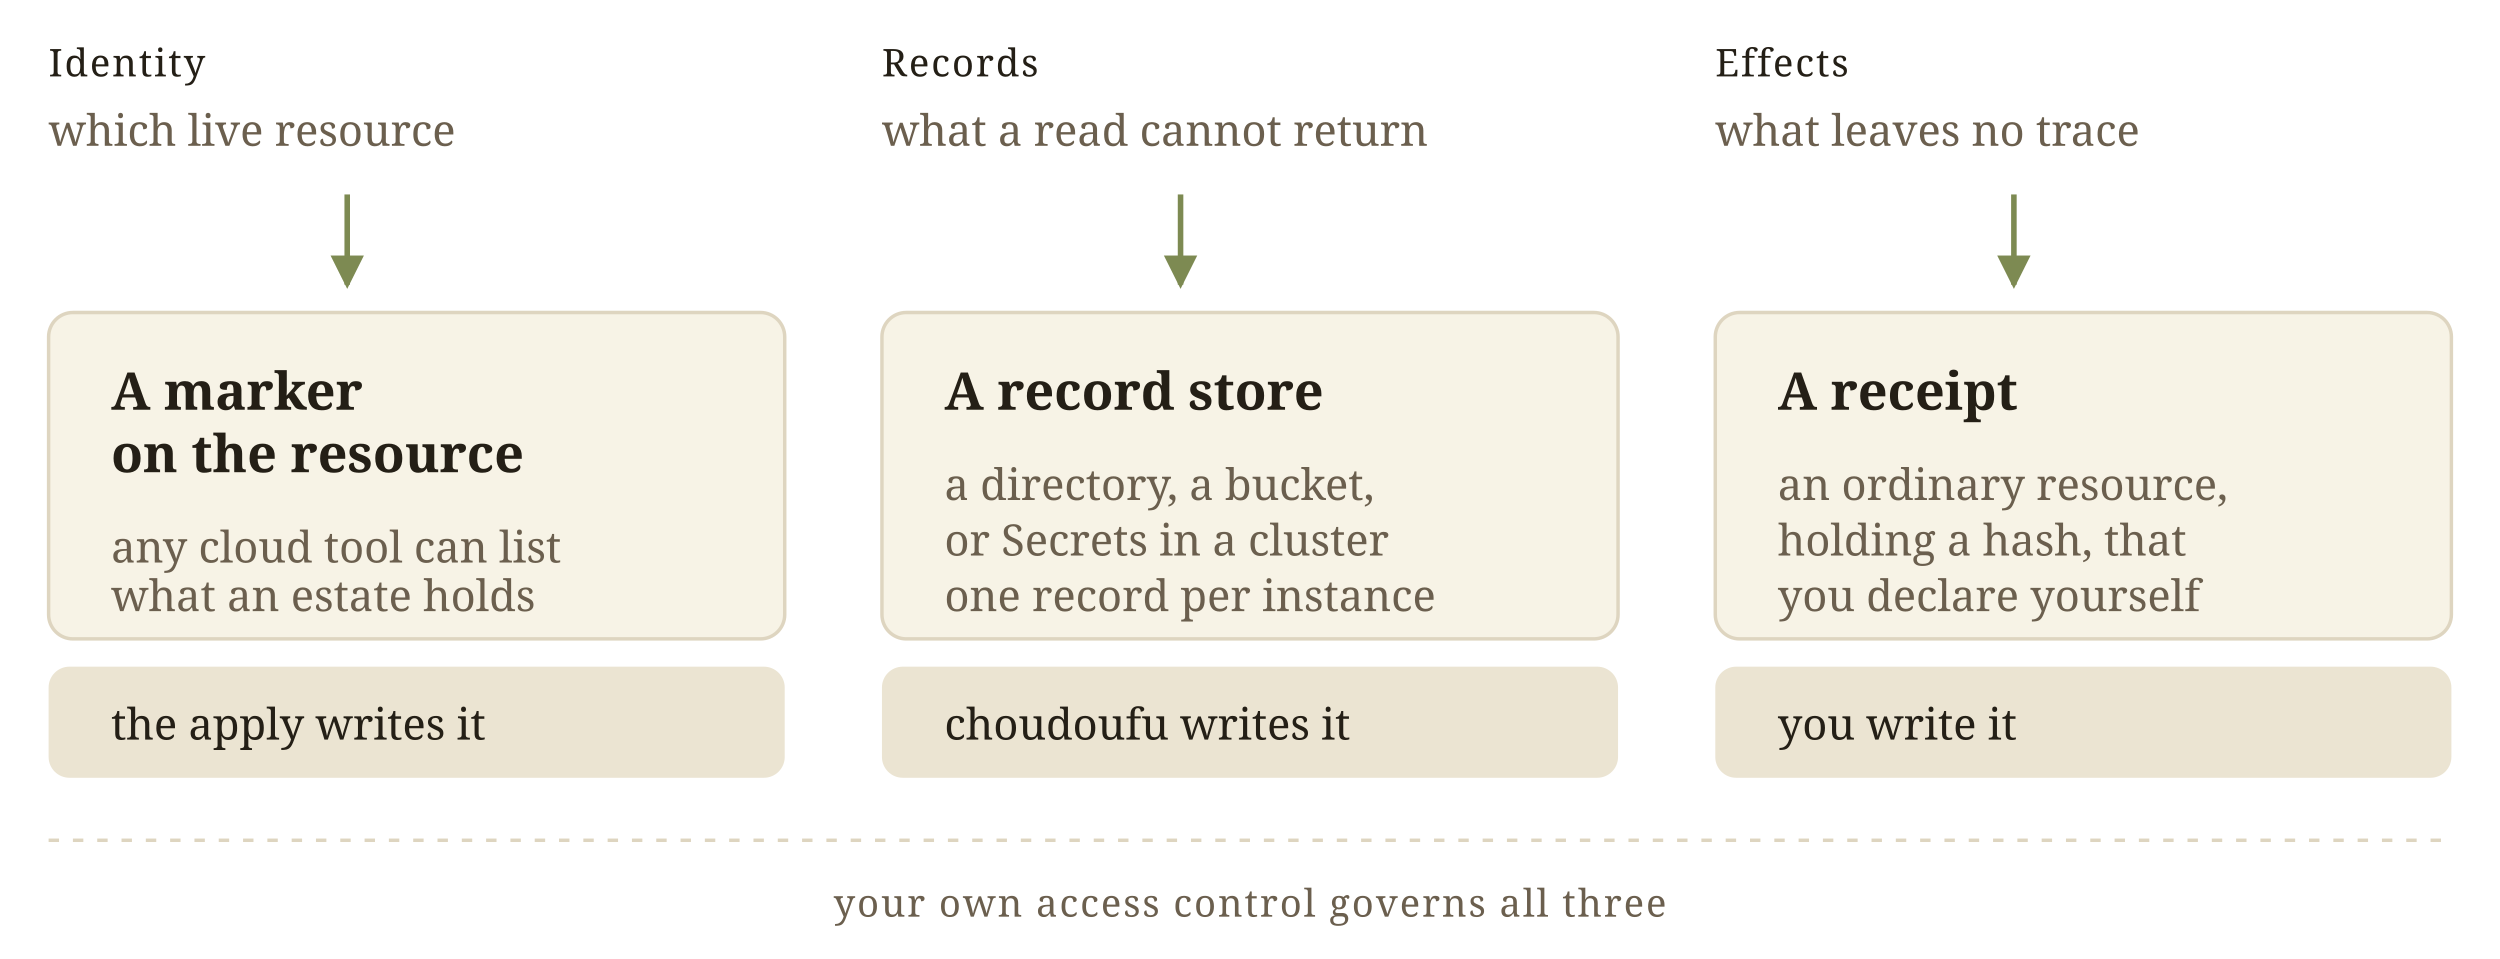
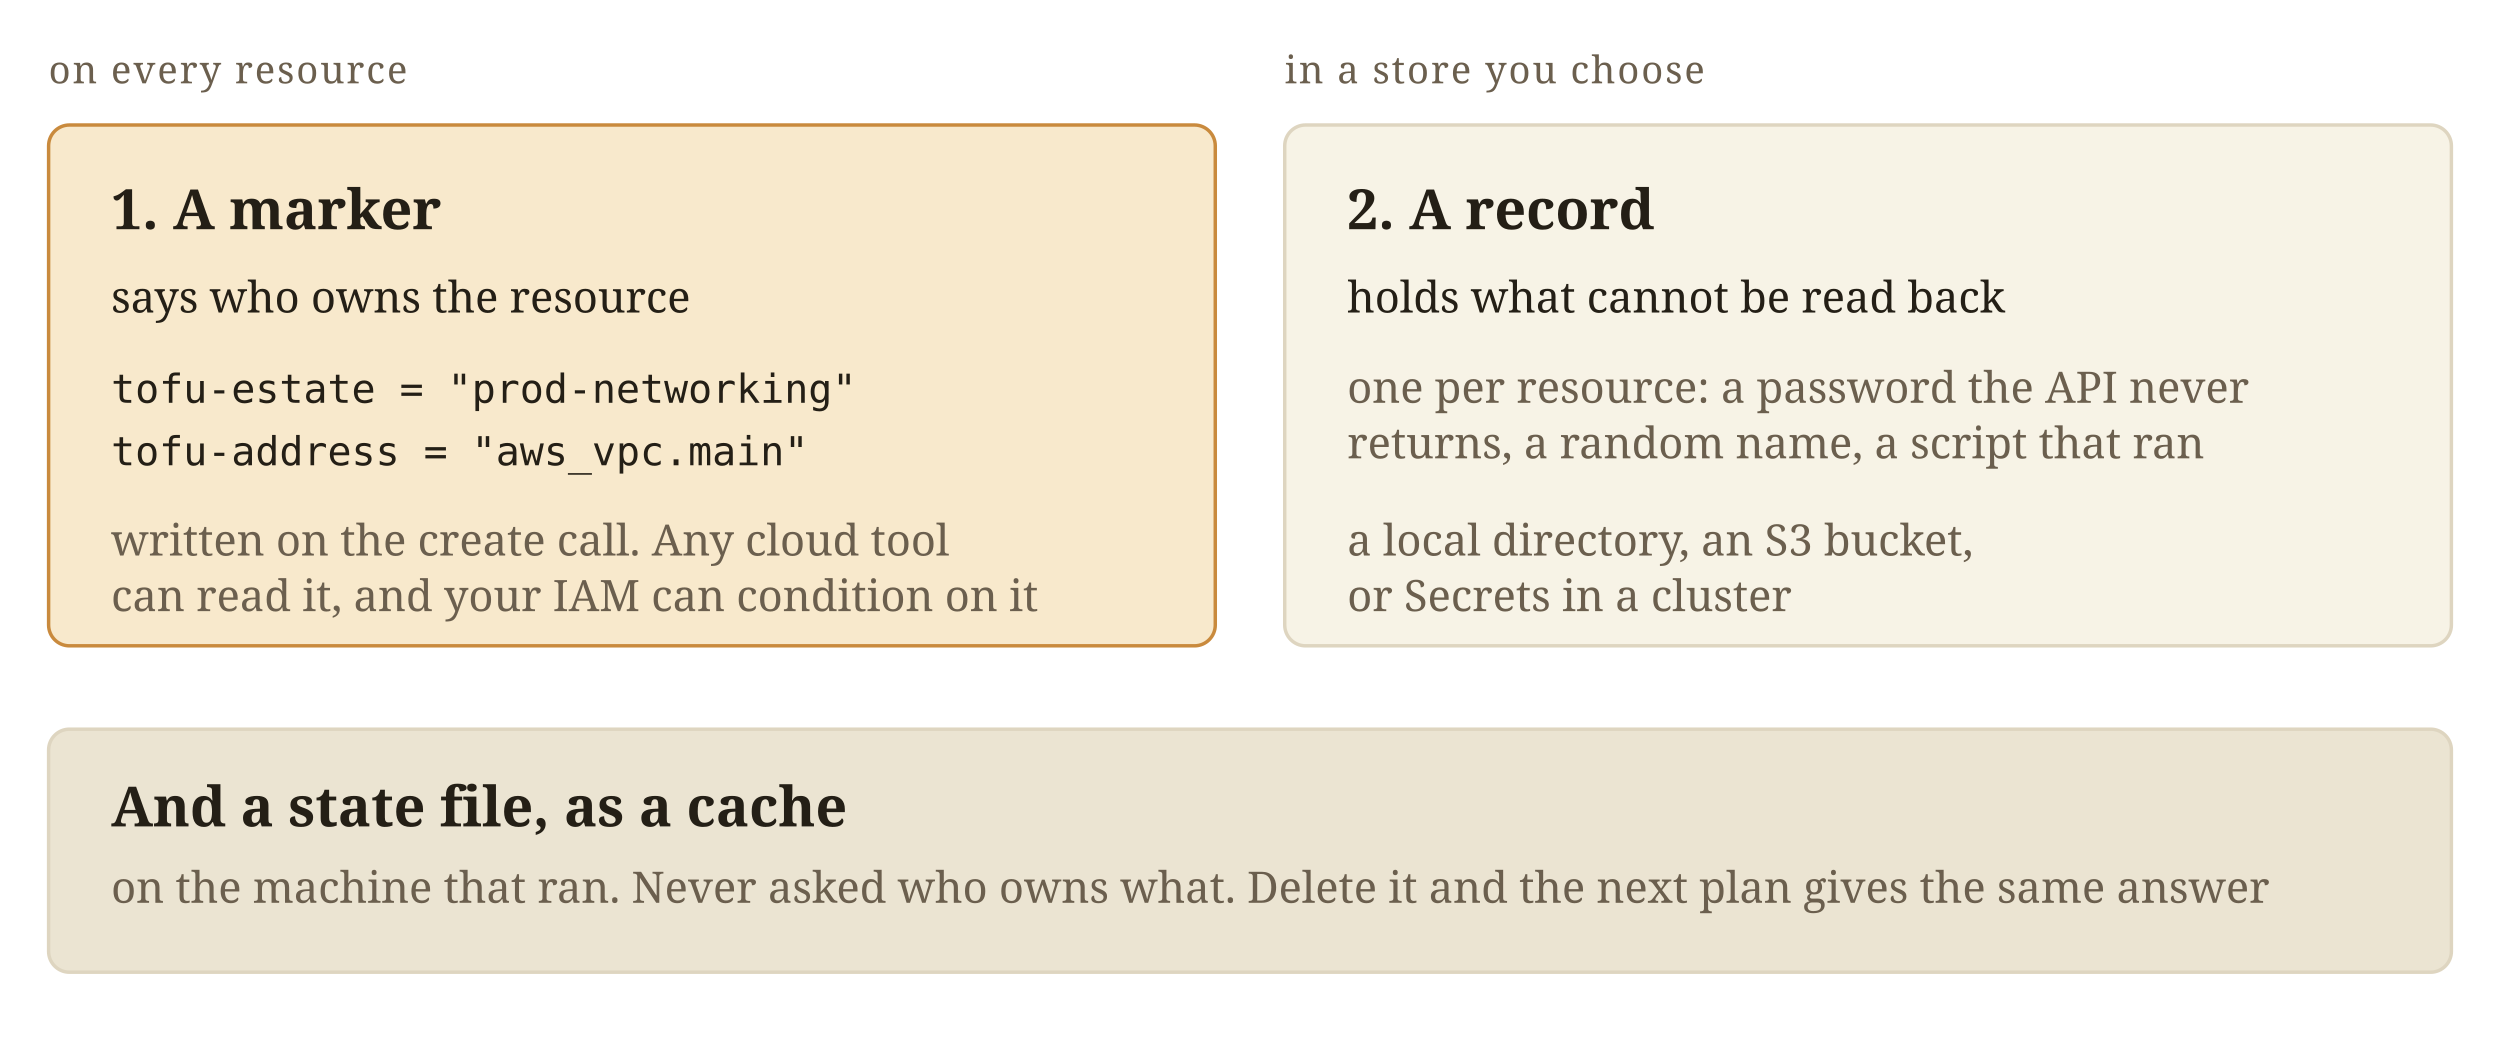
- <svg xmlns="http://www.w3.org/2000/svg" viewBox="0 0 720 276" width="720" height="276" role="img" aria-labelledby="p-title p-desc">
+ <svg xmlns="http://www.w3.org/2000/svg" viewBox="0 0 720 300" width="720" height="300" role="img" aria-labelledby="p-title p-desc">
  <style>
    .ink   { fill: #241f16; }
    .muted { fill: #6b5f4e; }
    .card  { fill: #f7f3e6; }
    .dim   { fill: #ebe4d2; }
    .rule  { stroke: #ded5c0; }
-     .olive { stroke: #7d8a52; }
+     .brass { stroke: #c98a3d; fill: #f8e9cc; }
    text   { font-family: Georgia, "Iowan Old Style", serif; }
-     .h  { font-size: 15px; font-weight: 700; }
+     .h  { font-size: 16px; font-weight: 700; }
    .l  { font-size: 12.5px; }
    .s  { font-size: 11px; letter-spacing: 0.05em; text-transform: uppercase; }
+     .mono { font-family: ui-monospace, SFMono-Regular, Menlo, monospace; font-size: 11.5px; }
  </style>
-   <defs>
-     <marker id="p" viewBox="0 0 8 8" refX="7" refY="4" markerWidth="6" markerHeight="6" orient="auto-start-reverse">
-       <path d="M 0 0 L 8 4 L 0 8 z" fill="#7d8a52" />
-     </marker>
-   </defs>
-   <g>
-     <text x="14" y="22" class="s ink">Identity</text>
-     <text x="14" y="42" class="l muted">which live resource</text>
-     <path d="M 100 56 V 82" class="olive" stroke-width="1.6" fill="none" marker-end="url(#p)" />
-     <rect x="14" y="90" width="212" height="94" rx="7" class="card" />
-     <rect x="14" y="90" width="212" height="94" rx="7" fill="none" class="rule" />
-     <text x="32" y="118" class="h ink">A marker</text>
-     <text x="32" y="136" class="h ink">on the resource</text>
-     <text x="32" y="162" class="l muted">any cloud tool can list</text>
-     <text x="32" y="176" class="l muted">what an estate holds</text>
-     <rect x="14" y="192" width="212" height="32" rx="6" class="dim" />
-     <text x="32" y="213" class="l ink">the apply writes it</text>
-   </g>
-   <g>
-     <text x="254" y="22" class="s ink">Records</text>
-     <text x="254" y="42" class="l muted">what a read cannot return</text>
-     <path d="M 340 56 V 82" class="olive" stroke-width="1.6" fill="none" marker-end="url(#p)" />
-     <rect x="254" y="90" width="212" height="94" rx="7" class="card" />
-     <rect x="254" y="90" width="212" height="94" rx="7" fill="none" class="rule" />
-     <text x="272" y="118" class="h ink">A record store</text>
-     <text x="272" y="144" class="l muted">a directory, a bucket,</text>
-     <text x="272" y="160" class="l muted">or Secrets in a cluster</text>
-     <text x="272" y="176" class="l muted">one record per instance</text>
-     <rect x="254" y="192" width="212" height="32" rx="6" class="dim" />
-     <text x="272" y="213" class="l ink">choudoufu writes it</text>
-   </g>
-   <g>
-     <text x="494" y="22" class="s ink">Effects</text>
-     <text x="494" y="42" class="l muted">what leaves no trace</text>
-     <path d="M 580 56 V 82" class="olive" stroke-width="1.6" fill="none" marker-end="url(#p)" />
-     <rect x="494" y="90" width="212" height="94" rx="7" class="card" />
-     <rect x="494" y="90" width="212" height="94" rx="7" fill="none" class="rule" />
-     <text x="512" y="118" class="h ink">A receipt</text>
-     <text x="512" y="144" class="l muted">an ordinary resource,</text>
-     <text x="512" y="160" class="l muted">holding a hash, that</text>
-     <text x="512" y="176" class="l muted">you declare yourself</text>
-     <rect x="494" y="192" width="212" height="32" rx="6" class="dim" />
-     <text x="512" y="213" class="l ink">you write it</text>
-   </g>
-   <line x1="14" y1="242" x2="706" y2="242" class="rule" stroke-dasharray="3 4" />
-   <text x="360" y="264" class="s muted" text-anchor="middle">your own access control governs all three</text>
+   <text x="14" y="24" class="s muted">on every resource</text>
+   <rect x="14" y="36" width="336" height="150" rx="6" class="brass" />
+   <text x="32" y="66" class="h ink">1. A marker</text>
+   <text x="32" y="90" class="l ink">says who owns the resource</text>
+   <text x="32" y="116" class="mono ink">tofu-estate  = "prod-networking"</text>
+   <text x="32" y="134" class="mono ink">tofu-address = "aws_vpc.main"</text>
+   <text x="32" y="160" class="l muted">written on the create call. Any cloud tool</text>
+   <text x="32" y="176" class="l muted">can read it, and your IAM can condition on it</text>
+   <text x="370" y="24" class="s muted">in a store you choose</text>
+   <rect x="370" y="36" width="336" height="150" rx="6" class="card" />
+   <rect x="370" y="36" width="336" height="150" rx="6" fill="none" class="rule" />
+   <text x="388" y="66" class="h ink">2. A record</text>
+   <text x="388" y="90" class="l ink">holds what cannot be read back</text>
+   <text x="388" y="116" class="l muted">one per resource: a password the API never</text>
+   <text x="388" y="132" class="l muted">returns, a random name, a script that ran</text>
+   <text x="388" y="160" class="l muted">a local directory, an S3 bucket,</text>
+   <text x="388" y="176" class="l muted">or Secrets in a cluster</text>
+   <rect x="14" y="210" width="692" height="70" rx="6" class="dim" />
+   <rect x="14" y="210" width="692" height="70" rx="6" fill="none" class="rule" />
+   <text x="32" y="238" class="h ink">And a state file, as a cache</text>
+   <text x="32" y="260" class="l muted">on the machine that ran. Never asked who owns what. Delete it and the next plan gives the same answer</text>
</svg>
